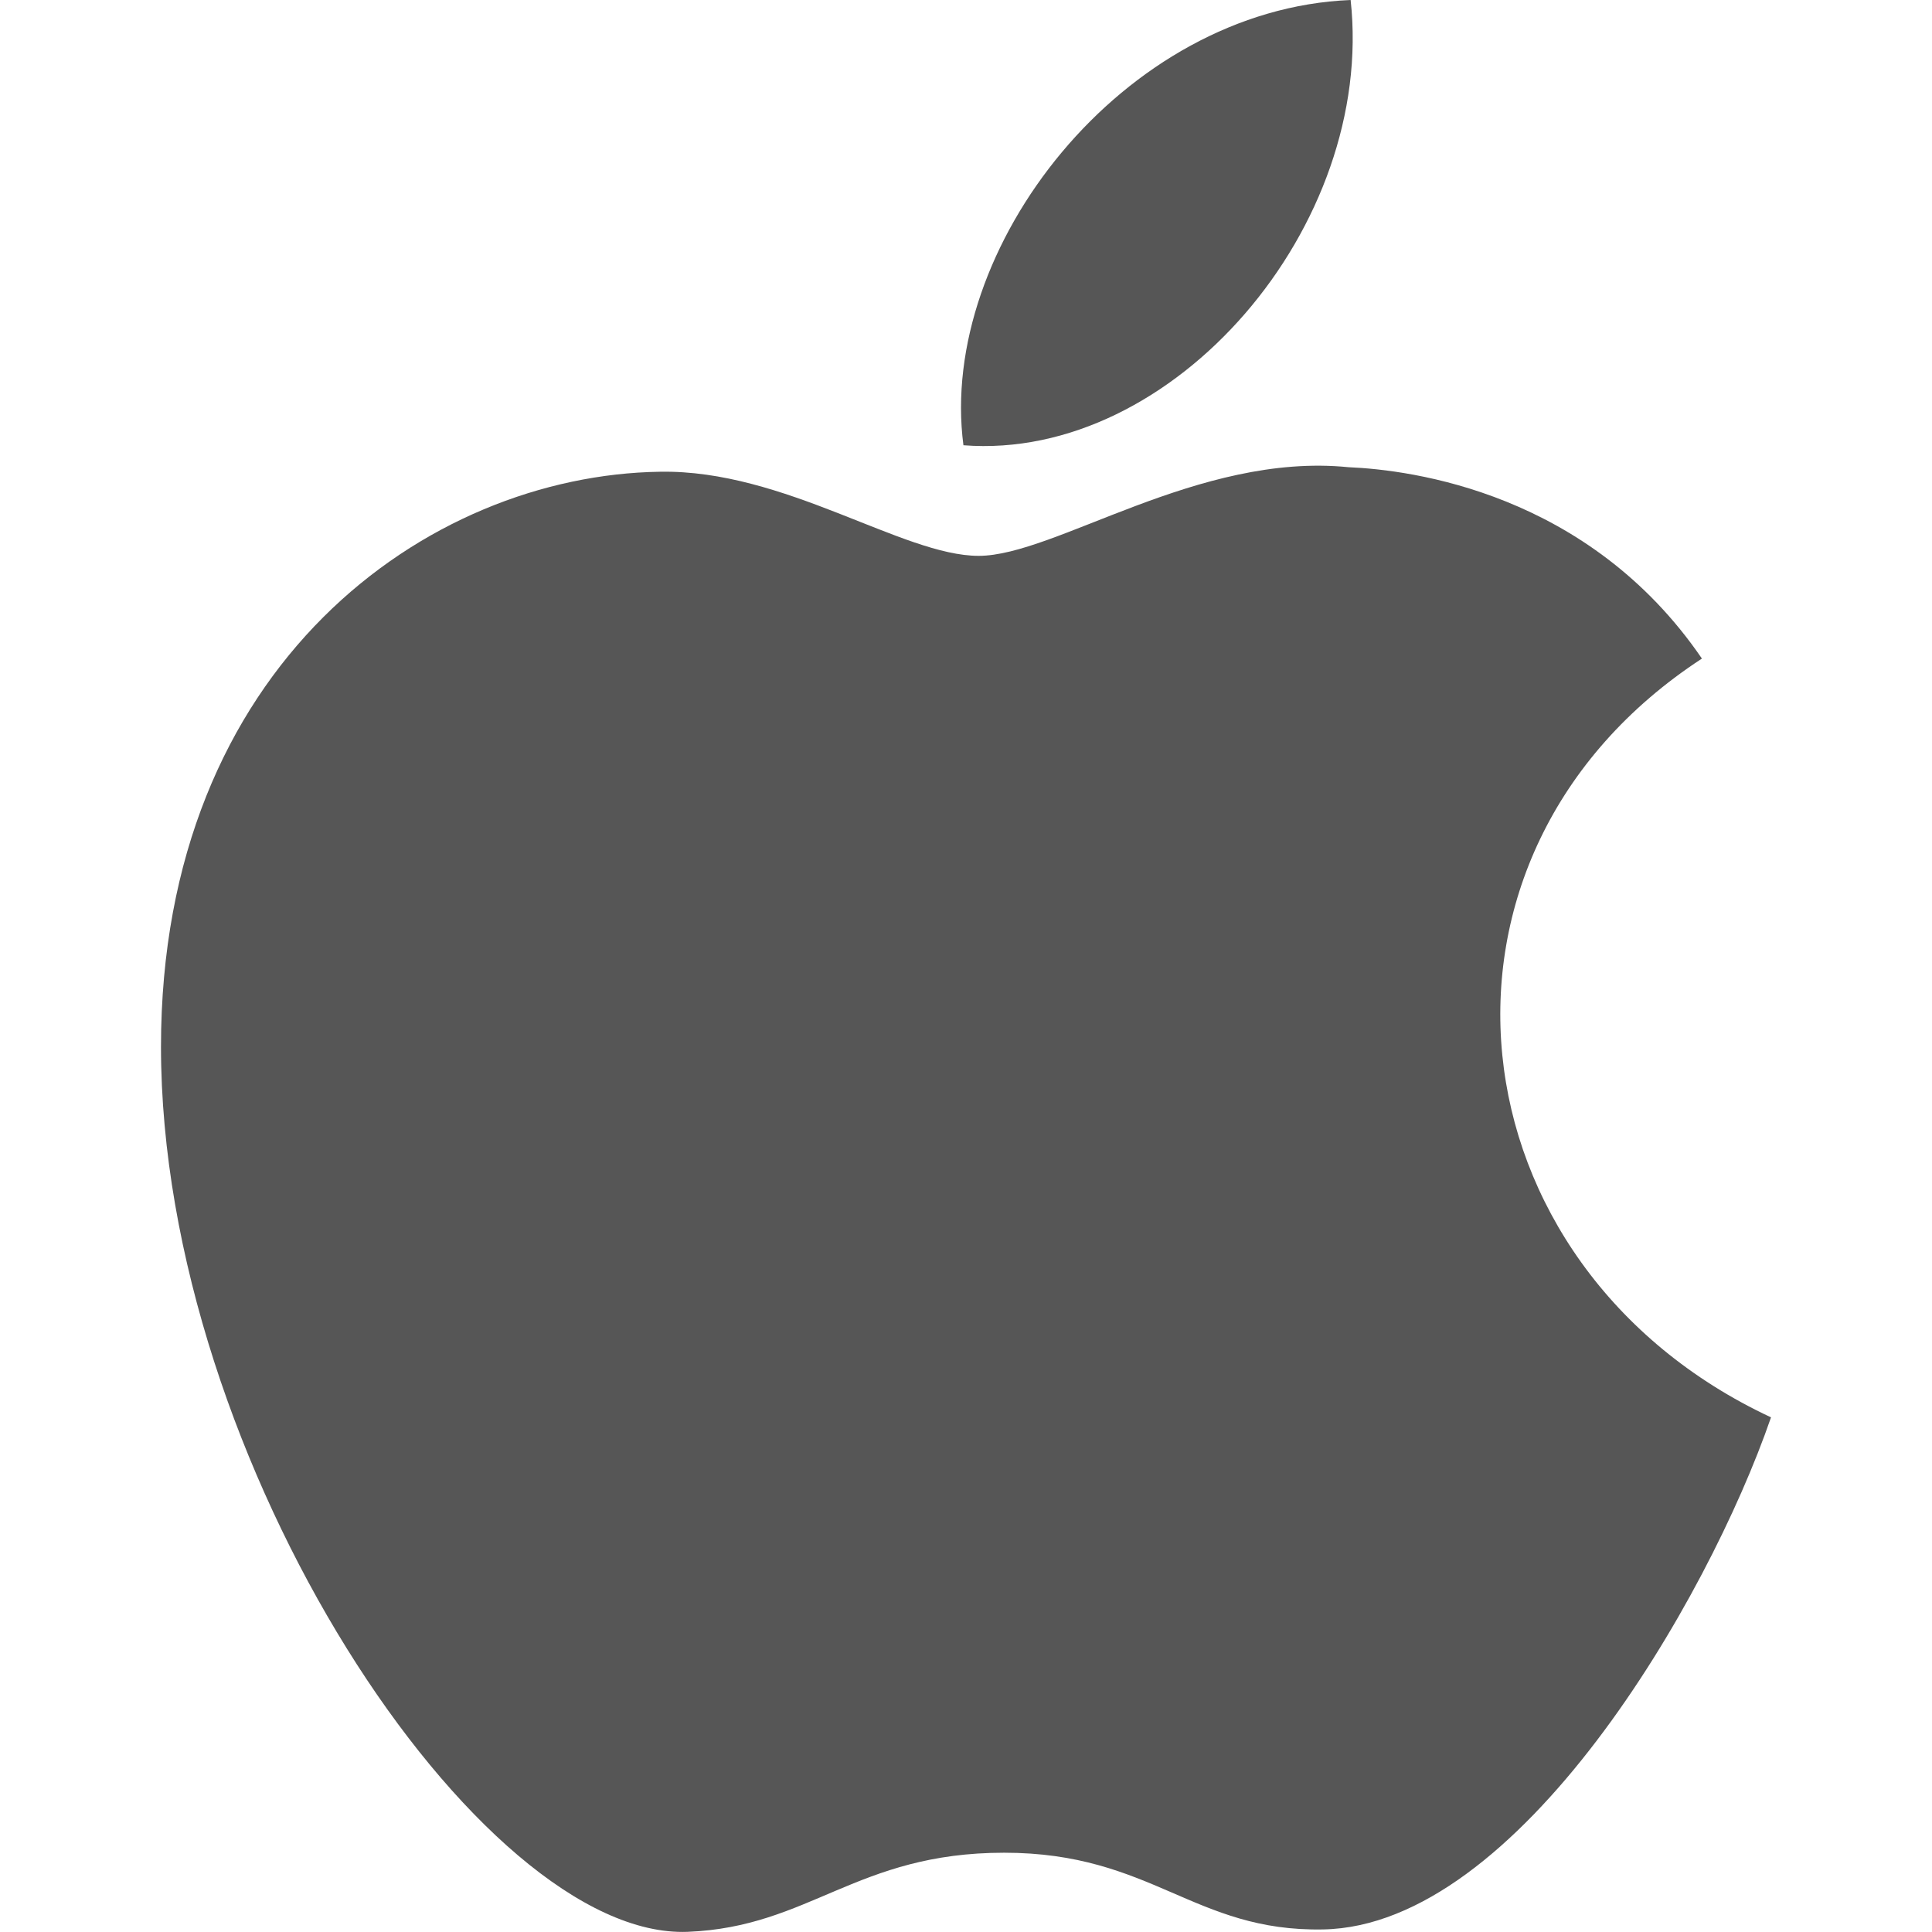
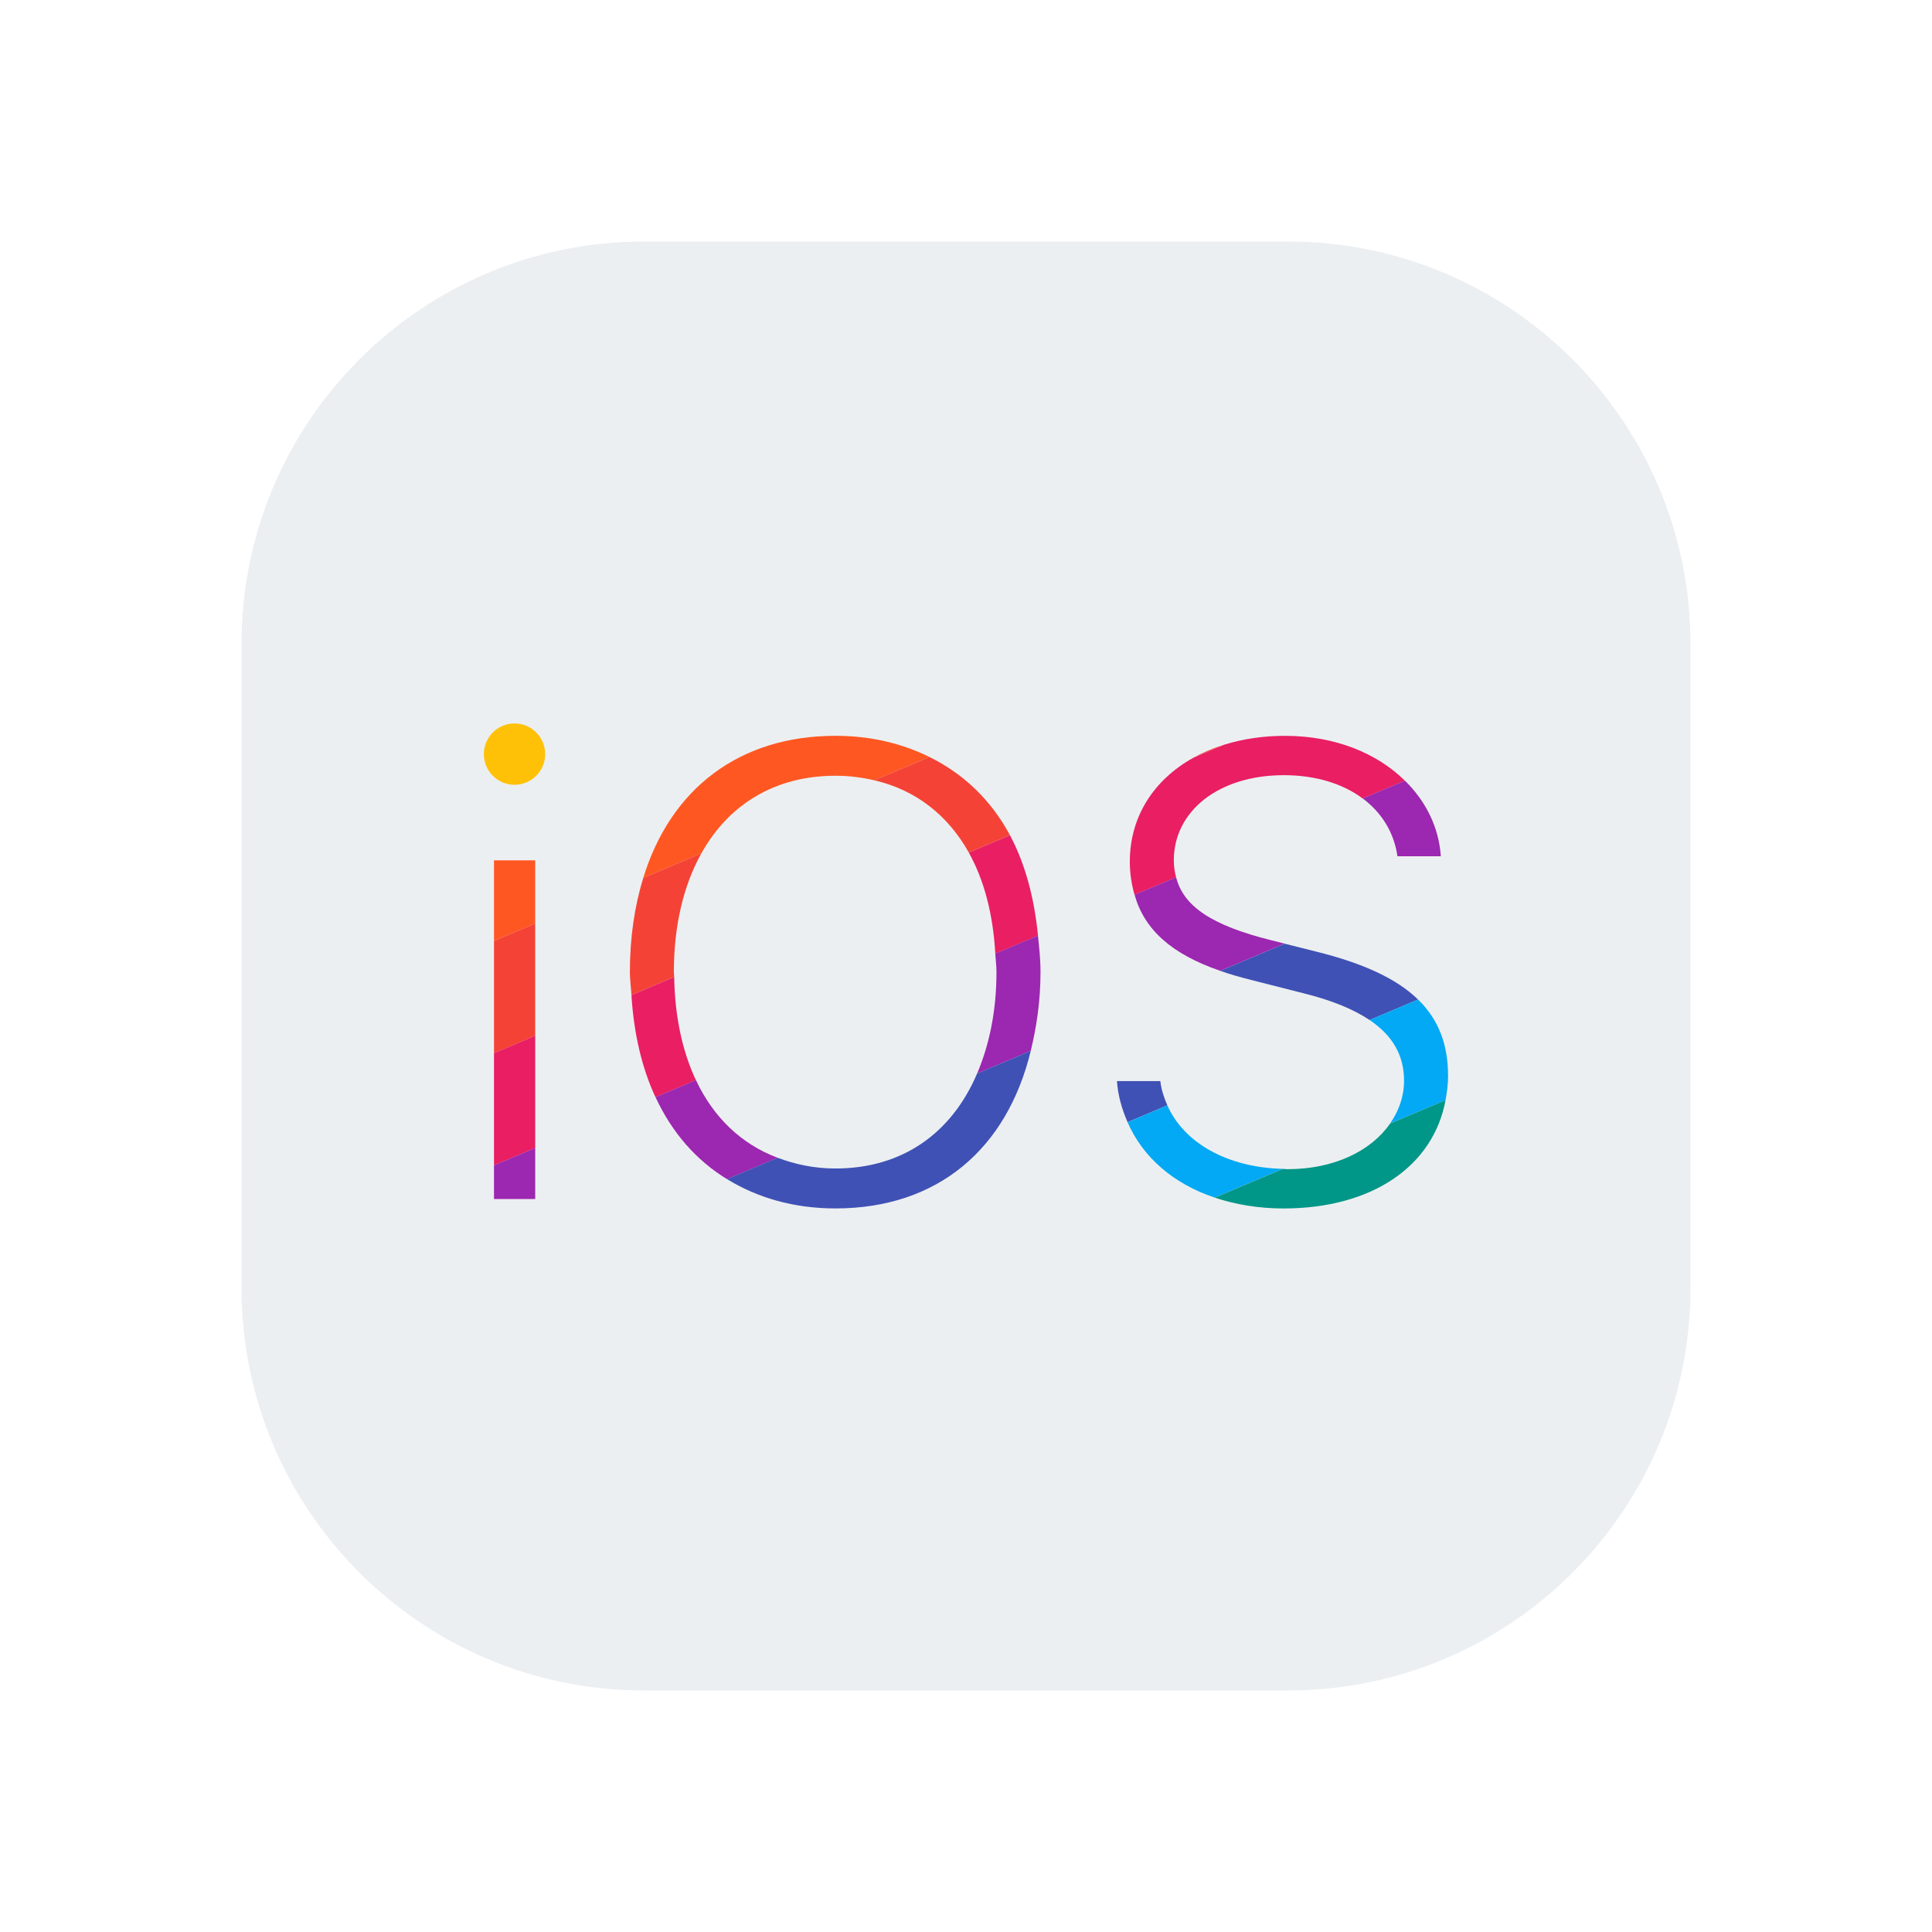
- <svg xmlns="http://www.w3.org/2000/svg" width="58" height="58" viewBox="0 0 58 58" fill="none">
-   <path d="M53.167 42.55C51.267 48.06 45.581 57.816 39.723 57.923C35.837 57.998 34.587 55.62 30.145 55.62C25.706 55.62 24.317 57.85 20.643 57.995C14.428 58.234 4.833 43.913 4.833 31.424C4.833 19.952 12.828 14.266 19.812 14.162C23.558 14.094 27.096 16.687 29.38 16.687C31.673 16.687 35.97 13.57 40.486 14.026C42.376 14.106 47.686 14.788 51.093 19.771C42.053 25.672 43.461 38.014 53.167 42.55ZM40.547 0C33.717 0.276 28.145 7.441 28.923 13.367C35.235 13.857 41.291 6.781 40.547 0Z" fill="#565656" />
+ <svg xmlns="http://www.w3.org/2000/svg" viewBox="0 0 48 48" width="48px" height="48px">
+   <path fill="#eceff1" d="M16,42h16c5.523,0,10-4.477,10-10V16c0-5.523-4.477-10-10-10H16C10.477,6,6,10.477,6,16v16C6,37.523,10.477,42,16,42z" />
+   <path fill="#ffc107" d="M12.783 17.974A0.762 0.762 0 1 0 12.783 19.498A0.762 0.762 0 1 0 12.783 17.974Z" />
+   <path fill="#ff5722" d="M15.982 21.81l1.444-.61c.68-1.22 1.835-1.927 3.332-1.927.34 0 .659.043.962.113l1.372-.579c-.676-.333-1.451-.526-2.334-.526C18.368 18.281 16.663 19.594 15.982 21.81zM13.297 22.944L13.297 21.375 12.273 21.375 12.273 23.377z" />
+   <path fill="#f44336" d="M13.297 25.733L13.297 22.944 12.273 23.377 12.273 26.165zM16.742 24.148c0-1.169.246-2.163.684-2.948l-1.444.61c-.214.696-.333 1.476-.333 2.338 0 .201.028.382.04.574l1.062-.449C16.75 24.23 16.742 24.192 16.742 24.148zM30.421 18.5c-.279.086-.537.195-.774.327L30.421 18.5zM23.092 18.807l-1.372.579c1.027.237 1.828.863 2.35 1.796l1.022-.432C24.624 19.878 23.941 19.226 23.092 18.807z" />
+   <path fill="#e91e63" d="M13.297 28.521L13.297 25.733 12.273 26.165 12.273 28.953zM30.421 18.5l-.774.327c-.983.547-1.577 1.464-1.577 2.58 0 .302.046.571.117.825l1.032-.436c-.034-.132-.056-.27-.056-.42 0-1.227 1.117-2.117 2.734-2.117.796 0 1.467.213 1.958.579l1.048-.443c-.694-.684-1.735-1.113-2.974-1.113C31.381 18.281 30.876 18.36 30.421 18.5zM16.75 24.274l-1.062.449c.059.959.26 1.811.597 2.536l1.004-.424C16.954 26.121 16.766 25.26 16.75 24.274zM25.092 20.751l-1.022.432c.381.682.603 1.532.658 2.51l1.061-.448C25.695 22.297 25.467 21.452 25.092 20.751z" />
+   <g>
+     <path fill="#9c27b0" d="M25.609 26.108c.146-.602.242-1.247.242-1.96 0-.316-.033-.609-.063-.904l-1.061.448c.009.153.03.296.03.456 0 .968-.177 1.809-.481 2.523L25.609 26.108zM17.29 26.834l-1.004.424c.408.879 1.008 1.568 1.777 2.038l1.258-.531C18.42 28.427 17.727 27.764 17.29 26.834zM13.297 28.521L12.273 28.953 12.273 29.789 13.297 29.789zM29.22 21.795l-1.032.436c.245.866.915 1.471 2.129 1.889l1.6-.676-.338-.085C30.122 22.995 29.406 22.527 29.22 21.795zM34.719 21.273h1.078c-.05-.731-.379-1.373-.893-1.879l-1.048.443C34.328 20.189 34.635 20.684 34.719 21.273z" />
+   </g>
+   <g>
+     <path fill="#3f51b5" d="M25.609 26.108l-1.333.563c-.629 1.476-1.85 2.36-3.519 2.36-.528 0-1.001-.103-1.437-.267l-1.258.531c.752.459 1.648.728 2.695.728C23.3 30.023 25.019 28.541 25.609 26.108zM28.828 26.859H27.75c.026.368.127.705.264 1.021l.989-.418C28.919 27.273 28.853 27.074 28.828 26.859zM32.695 23.641l-.779-.196-1.6.676c.234.081.487.156.762.224l1.289.328c.714.176 1.257.399 1.659.669l1.205-.509C34.703 24.318 33.878 23.934 32.695 23.641z" />
+   </g>
+   <g>
+     <path fill="#03a9f4" d="M29.003 27.463l-.989.418c.377.87 1.139 1.531 2.166 1.873l1.692-.714C30.493 29.007 29.415 28.396 29.003 27.463zM35.914 27.333c.035-.193.063-.39.063-.598 0-.784-.234-1.404-.745-1.902l-1.205.509c.579.39.856.883.856 1.51 0 .393-.131.75-.348 1.063L35.914 27.333z" />
+   </g>
+   <path fill="#009688" d="M35.914,27.333l-1.379,0.583c-0.472,0.682-1.394,1.132-2.55,1.132c-0.039,0-0.074-0.006-0.112-0.007l-1.692,0.714c0.514,0.171,1.086,0.269,1.71,0.269C34.098,30.023,35.615,28.964,35.914,27.333z" />
</svg>
